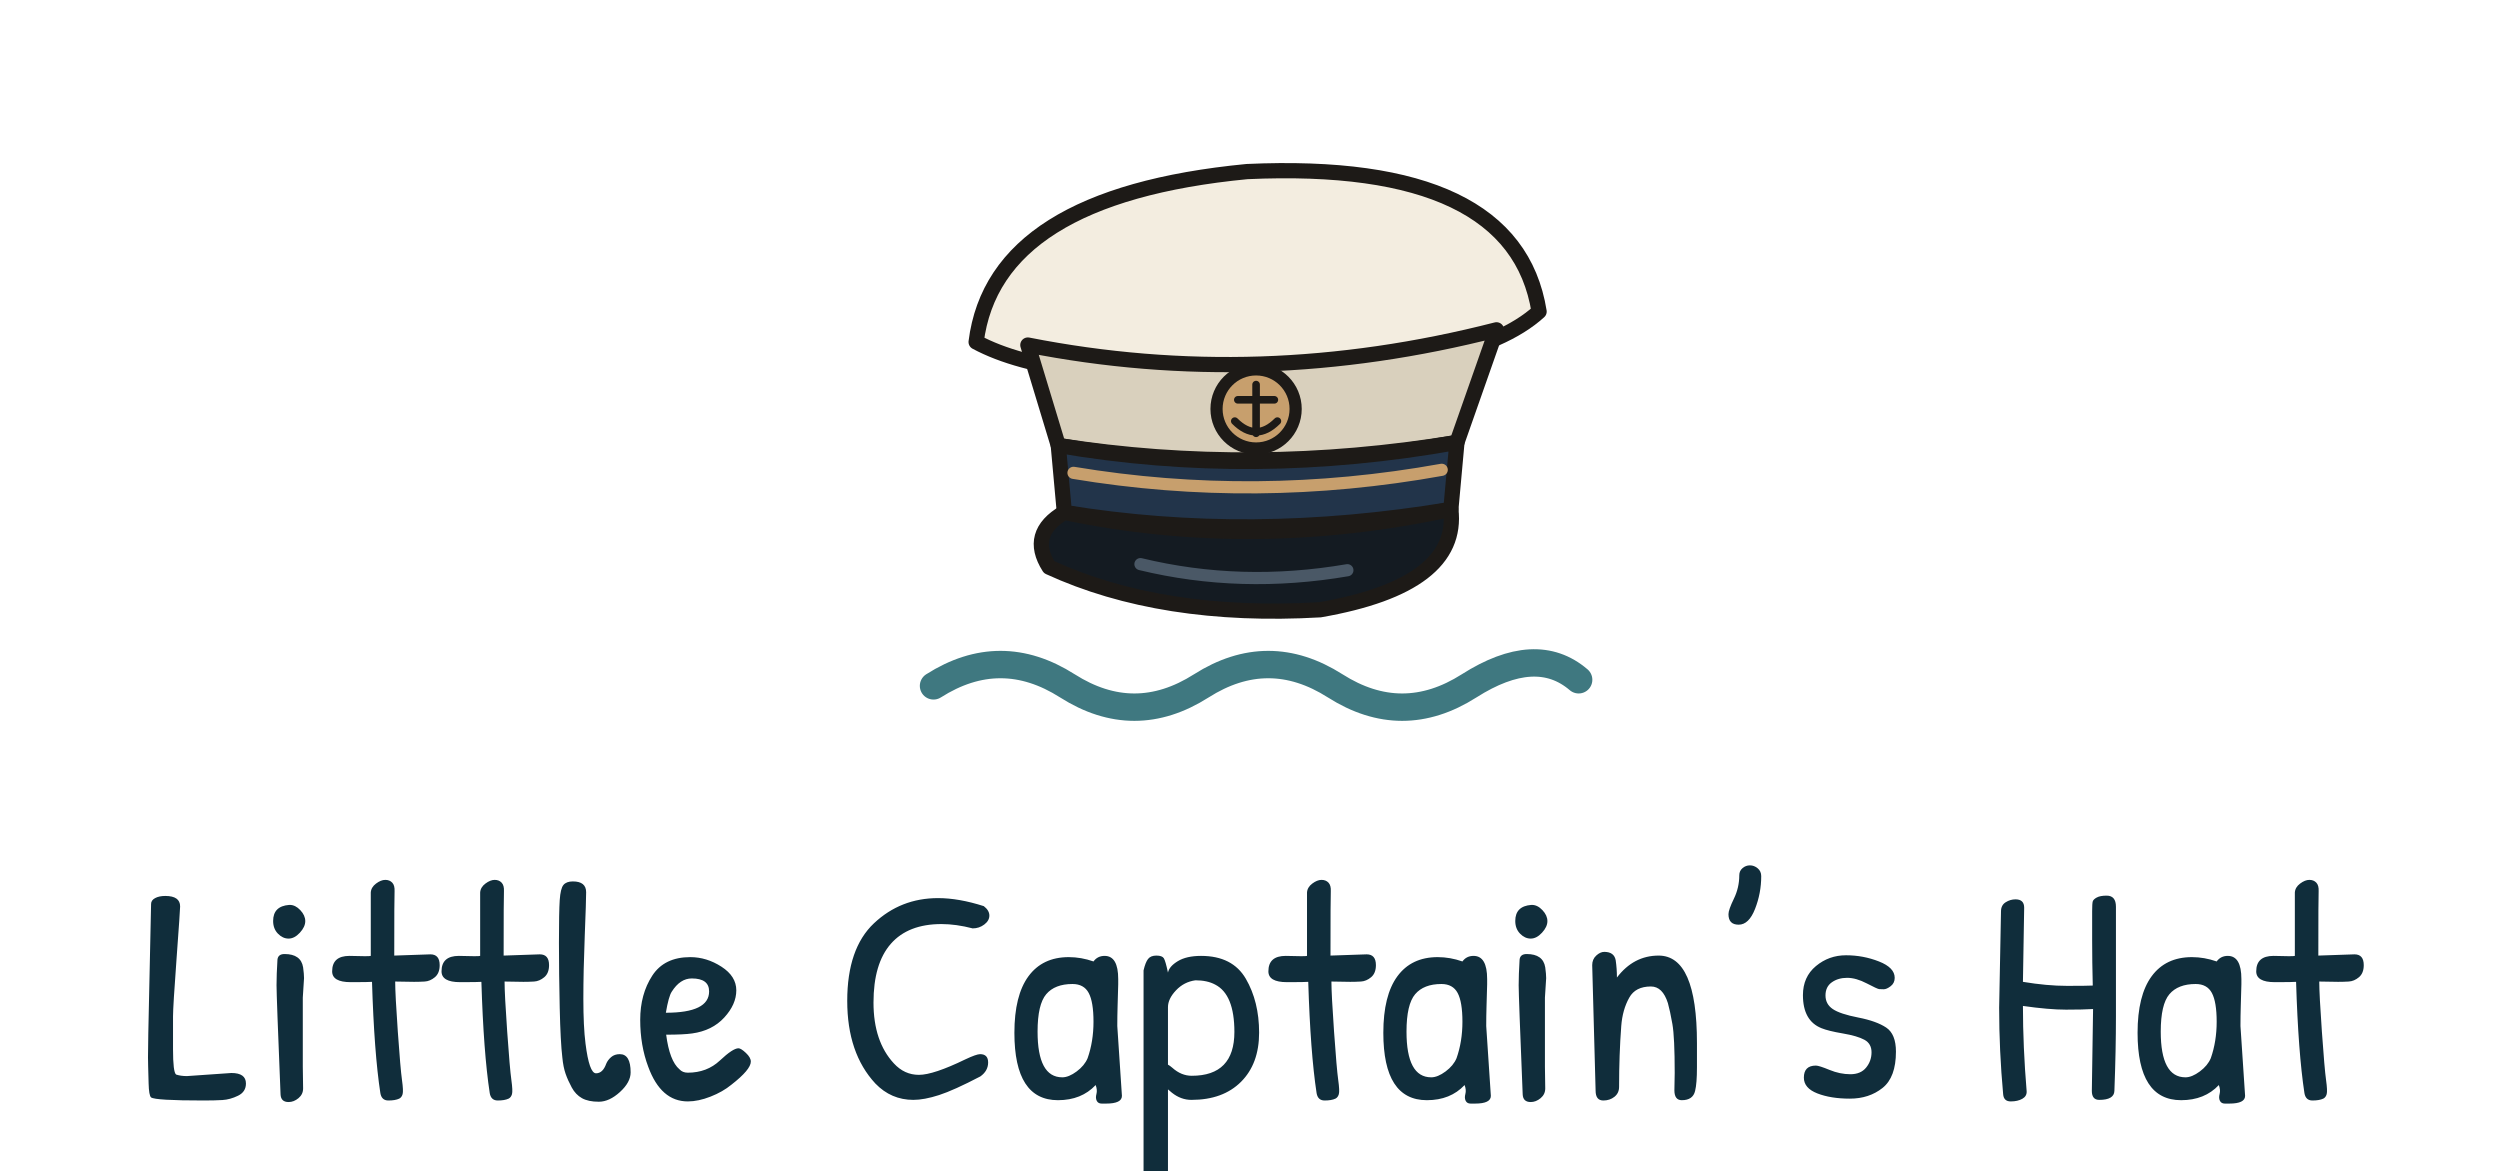
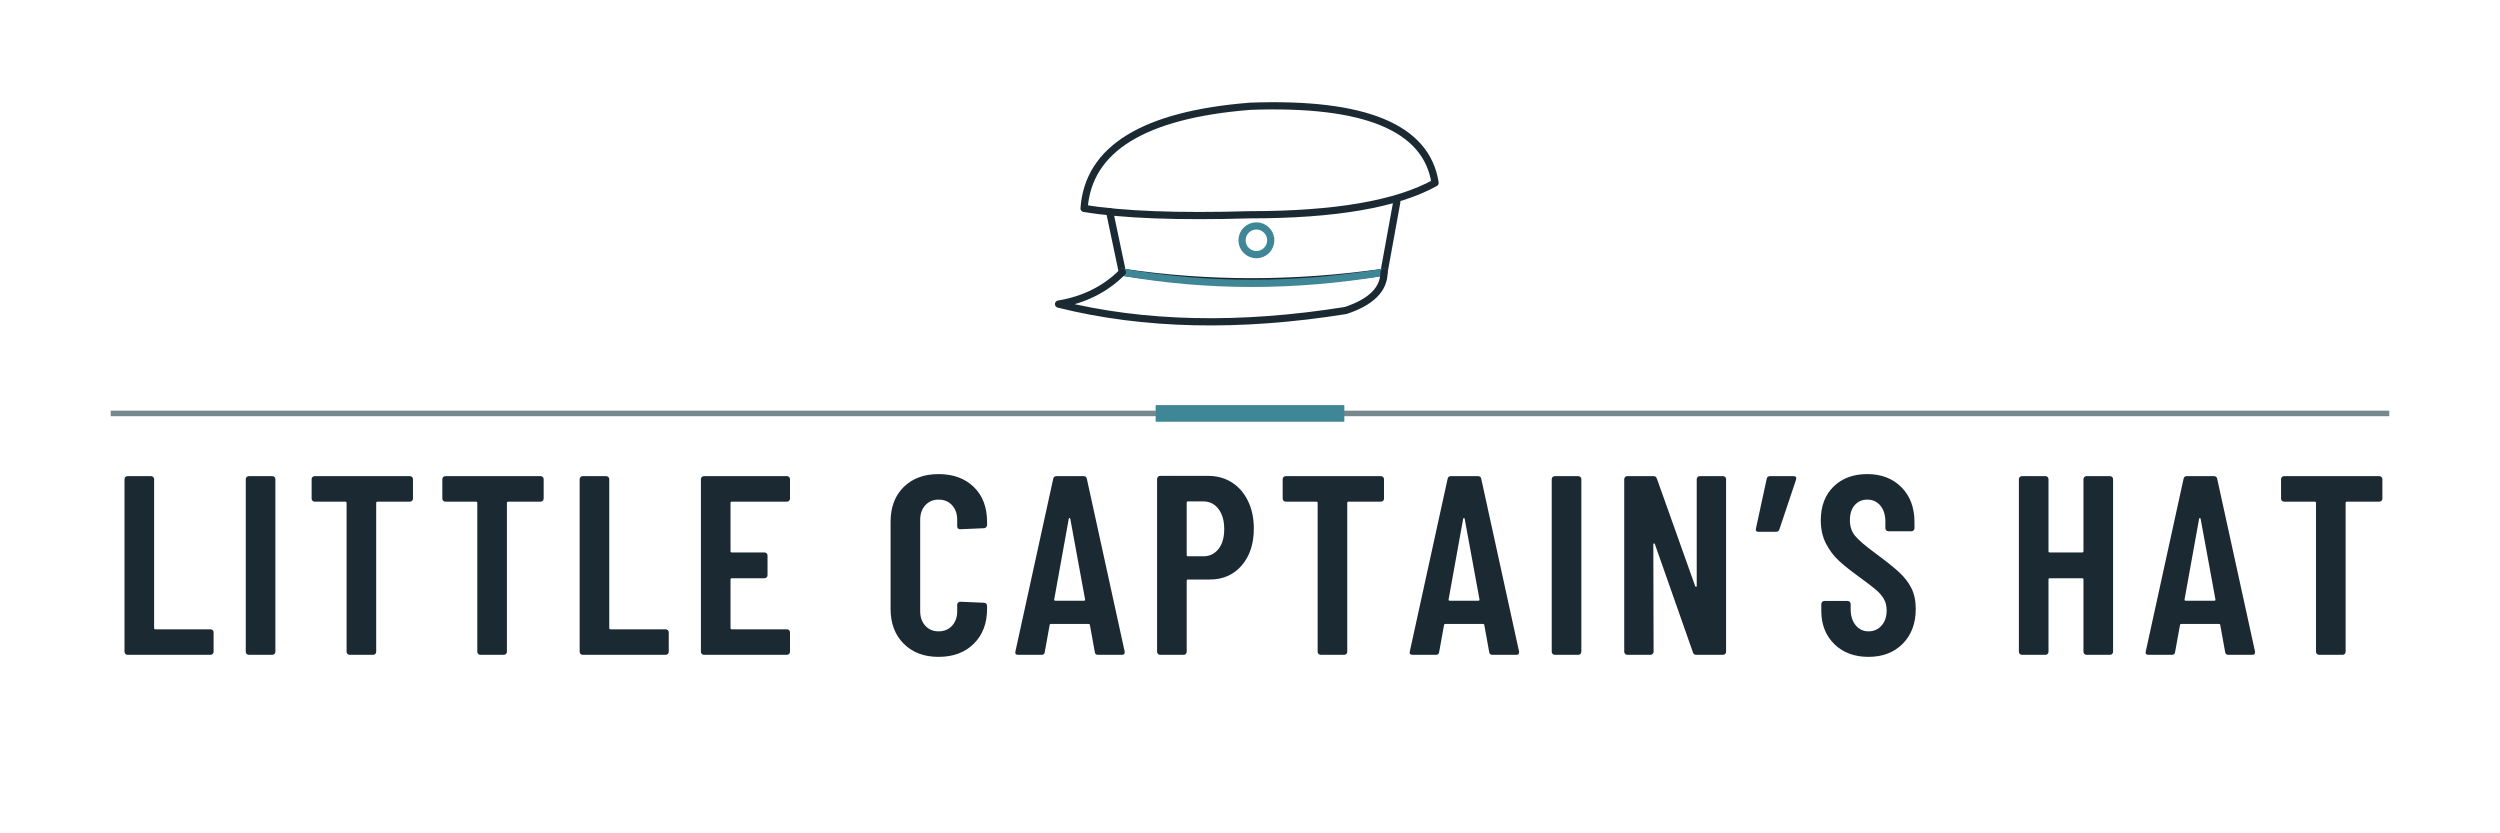
- <svg xmlns="http://www.w3.org/2000/svg" width="1068" height="500" viewBox="0 0 1068 500">
-   <g transform="translate(367.6 -6) scale(1.3)">
-     <path d="M38 117 Q 44 69 127 61 Q 215 57 223 107 Q 201 127 129 128 Q 64 131 38 117 Z" fill="#f3ede0" stroke="#1d1a17" stroke-width="5" stroke-linejoin="round" stroke-linecap="round" />
-     <path d="M55 118 L 65 151 Q 129 161 196 150 L 209 113 Q 131 133 55 118 Z" fill="#d9d0bd" stroke="#1d1a17" stroke-width="5" stroke-linejoin="round" stroke-linecap="round" />
-     <path d="M65 151 Q 129 162 196 150 L 194 172 Q 128 183 67 173 Z" fill="#22344a" stroke="#1d1a17" stroke-width="5" stroke-linejoin="round" stroke-linecap="round" />
-     <path d="M70 160 Q 130 170 191 159" fill="none" stroke="#C79F6D" stroke-width="4" stroke-linecap="round" />
-     <path d="M67 173 Q 129 186 194 172 Q 197 197 151 205 Q 99 208 62 191 Q 55 180 67 173 Z" fill="#141b22" stroke="#1d1a17" stroke-width="5" stroke-linejoin="round" stroke-linecap="round" />
-     <path d="M92 190 Q 125 198 160 192" fill="none" stroke="#4a5866" stroke-width="4" stroke-linecap="round" />
-     <circle cx="130" cy="139" r="13" fill="#C79F6D" stroke="#1d1a17" stroke-width="4" />
-     <path d="M130 131 L130 147 M124 136 L136 136 M123 143 Q 130 150 137 143" fill="none" stroke="#1d1a17" stroke-width="2.5" stroke-linecap="round" />
-     <path d="M24 230 Q 46 216 68 230 T 112 230 T 156 230 T 200 230 T 236 228" fill="none" stroke="#3F7880" stroke-width="9" stroke-linecap="round" stroke-linejoin="round" />
+ <svg xmlns="http://www.w3.org/2000/svg" width="901" height="300" viewBox="0 0 901 300">
+   <g transform="translate(450.5 82) scale(1.15)" fill="none" stroke="#1B2932" stroke-width="2.261" stroke-linejoin="round" stroke-linecap="round">
+     <path d="M-52 -6 Q -50 -34 0 -38 Q 54 -40 58 -14 Q 40 -4 0 -4 Q -34 -3 -52 -6 Z" />
+     <path d="M-44 -5 L -40 14 Q 0 20 42 14 L 46 -8" />
+     <path d="M-40 14 Q 0 21 42 14" stroke="#3F8796" />
+     <path d="M-40 14 Q -48 22 -60 24 Q -20 34 30 26 Q 42 22 42 14" />
+     <circle cx="2" cy="4" r="4.5" stroke="#3F8796" />
  </g>
-   <path d="M63.222 451.652 63.354 441.356 64.542 386.18Q64.542 384.596 66.258 383.672Q67.974 382.748 70.614 382.748Q76.95 382.748 76.95 387.236Q76.95 388.688 75.432 409.412Q73.914 430.136 73.914 434.228Q73.914 434.228 73.914 448.22Q73.914 458.12 75.234 459.044Q77.214 459.704 79.854 459.704L98.862 458.384Q105.066 458.384 105.066 462.872Q105.066 466.436 101.7 468.086Q98.334 469.736 95.034 469.934Q91.734 470.132 86.982 470.132Q66.258 470.132 64.542 468.812Q63.618 468.02 63.486 462.806Q63.354 457.592 63.288 455.48Q63.222 453.368 63.222 451.652Z M123.81 386.576Q126.186 386.576 128.298 388.82Q130.41 391.064 130.41 393.506Q130.41 395.948 128.1 398.456Q125.79 400.964 123.282 400.964Q120.774 400.964 118.728 398.852Q116.682 396.74 116.682 393.44Q116.682 387.104 123.546 386.576Q123.678 386.576 123.81 386.576ZM129.354 455.744 129.486 464.984Q129.486 467.492 127.506 469.142Q125.526 470.792 123.282 470.792Q119.982 470.792 119.85 467.492Q118.134 425.384 118.134 420.896Q118.134 416.408 118.53 409.94Q118.794 407.564 121.566 407.564Q128.562 407.564 129.486 413.24Q129.882 416.144 129.882 417.86L129.354 426.176Z M149.286 408.356 155.886 408.488Q158.13 408.488 158.394 408.356V381.296Q158.526 379.052 160.638 377.468Q162.75 375.884 164.598 375.884Q166.446 375.884 167.568 377.072Q168.69 378.26 168.558 380.768Q168.426 383.276 168.426 408.224L183.87 407.696Q187.83 407.696 187.83 412.316Q187.83 415.748 185.784 417.464Q183.738 419.18 181.428 419.312Q179.118 419.444 176.874 419.444L168.822 419.312Q168.822 424.724 169.944 440.696Q171.066 456.668 171.726 461.354Q172.386 466.04 171.99 467.426Q171.594 468.812 170.538 469.34Q168.822 470.132 165.918 470.132Q163.014 470.132 162.486 466.964Q159.846 449.672 158.922 419.444Q157.734 419.576 149.814 419.576Q141.894 419.576 141.894 414.956Q141.894 408.356 149.286 408.356Z M196.014 408.356 202.614 408.488Q204.858 408.488 205.122 408.356V381.296Q205.254 379.052 207.366 377.468Q209.478 375.884 211.326 375.884Q213.174 375.884 214.296 377.072Q215.418 378.26 215.286 380.768Q215.154 383.276 215.154 408.224L230.598 407.696Q234.558 407.696 234.558 412.316Q234.558 415.748 232.512 417.464Q230.466 419.18 228.156 419.312Q225.846 419.444 223.602 419.444L215.55 419.312Q215.55 424.724 216.672 440.696Q217.794 456.668 218.454 461.354Q219.114 466.04 218.718 467.426Q218.322 468.812 217.266 469.34Q215.55 470.132 212.646 470.132Q209.742 470.132 209.214 466.964Q206.574 449.672 205.65 419.444Q204.462 419.576 196.542 419.576Q188.622 419.576 188.622 414.956Q188.622 408.356 196.014 408.356Z M244.722 376.544Q250.398 376.544 250.398 381.164Q250.398 384.728 249.804 399.776Q249.21 414.824 249.21 426.704Q249.21 438.584 250.134 445.844Q251.718 458.516 254.622 458.516Q257.526 458.516 258.978 454.424Q259.638 452.84 261.09 451.586Q262.542 450.332 264.786 450.332Q269.406 450.332 269.406 458.12Q269.406 462.344 264.852 466.502Q260.298 470.66 255.81 470.66Q251.322 470.66 248.616 469.142Q245.91 467.624 244.26 464.588Q242.61 461.552 241.62 458.714Q240.63 455.876 240.234 451.784Q239.442 445.184 239.112 430.598Q238.782 416.012 238.782 402.746Q238.782 389.48 239.112 384.53Q239.442 379.58 240.696 378.062Q241.95 376.544 244.722 376.544Z M294.882 408.884Q301.878 408.884 308.214 412.976Q314.55 417.068 314.55 423.074Q314.55 429.08 309.402 434.69Q304.254 440.3 295.674 441.488Q291.978 442.016 284.586 442.016Q286.038 453.236 290.262 456.8Q291.582 458.252 293.826 458.252Q302.01 458.252 307.554 453.038Q313.098 447.824 315.474 447.824Q316.53 447.824 318.642 449.804Q320.754 451.784 320.754 453.5Q320.754 456.932 312.438 463.4Q308.742 466.436 303.528 468.482Q298.314 470.528 293.826 470.528Q282.342 470.528 276.93 455.744Q273.498 446.636 273.498 435.68Q273.498 424.724 278.646 416.804Q283.794 408.884 294.882 408.884ZM295.542 417.992Q290.526 417.992 286.962 423.668Q285.642 425.648 284.454 432.644Q302.934 432.644 302.934 423.536Q302.934 417.992 295.542 417.992Z M400.746 383.672Q409.59 383.672 420.282 387.104Q422.658 388.952 422.658 391.13Q422.658 393.308 420.48 394.958Q418.302 396.608 415.53 396.608Q408.402 394.76 402.198 394.76Q387.942 394.76 380.55 403.208Q373.158 411.656 373.158 428.288Q373.158 444.92 381.87 454.292Q386.358 459.176 392.562 459.176Q398.766 459.176 412.362 452.576Q417.114 450.332 418.698 450.332Q422.13 450.332 422.13 453.896Q422.13 457.46 418.83 459.836Q407.478 465.776 401.142 467.822Q394.806 469.868 390.186 469.868Q380.682 469.868 373.95 462.872Q361.938 449.936 361.938 427.562Q361.938 405.188 373.356 394.43Q384.774 383.672 400.746 383.672Z M471.894 408.356Q477.702 408.356 477.702 418.256Q477.702 419.312 477.702 420.5L477.438 429.74Q477.306 434.096 477.306 438.32L479.286 468.152Q479.286 471.452 472.554 471.452Q472.158 471.452 470.64 471.452Q469.122 471.452 468.528 470.264Q467.934 469.076 468.396 467.36Q468.858 465.644 468.066 463.532Q461.994 470.0 451.962 470.0Q433.35 470.0 433.35 441.224Q433.35 425.252 439.356 417.068Q445.362 408.884 456.582 408.884Q461.862 408.884 467.142 410.732Q468.858 408.356 471.894 408.356ZM458.166 420.368Q450.642 420.368 446.946 424.724Q443.25 429.08 443.25 440.696Q443.25 460.232 453.81 460.232Q456.582 460.232 459.948 457.724Q463.314 455.216 464.634 452.048Q467.142 444.92 467.142 436.472Q467.142 428.024 465.096 424.196Q463.05 420.368 458.166 420.368Z M508.986 469.868Q504.498 469.868 500.67 466.832Q500.67 466.832 498.954 465.38V504.98Q498.162 507.62 496.182 509.402Q494.202 511.184 491.958 511.184Q488.526 511.184 488.526 506.564V414.56Q489.318 411.128 490.44 409.676Q491.562 408.224 494.004 408.224Q496.446 408.224 497.172 409.346Q497.898 410.468 498.954 415.484Q499.482 412.844 503.178 410.6Q506.874 408.356 513.078 408.356Q526.542 408.356 532.218 418.124Q537.894 427.892 537.894 441.158Q537.894 454.424 530.172 462.146Q522.45 469.868 508.986 469.868ZM498.954 430.268V454.82Q499.746 455.216 500.802 456.14Q504.63 459.572 509.118 459.572Q527.334 459.572 527.334 440.828Q527.334 424.856 519.15 420.632Q515.718 418.784 510.702 418.784Q505.818 419.444 502.386 423.074Q498.954 426.704 498.954 430.268Z M549.246 408.356 555.846 408.488Q558.09 408.488 558.354 408.356V381.296Q558.486 379.052 560.598 377.468Q562.71 375.884 564.558 375.884Q566.406 375.884 567.528 377.072Q568.65 378.26 568.518 380.768Q568.386 383.276 568.386 408.224L583.83 407.696Q587.79 407.696 587.79 412.316Q587.79 415.748 585.744 417.464Q583.698 419.18 581.388 419.312Q579.078 419.444 576.834 419.444L568.782 419.312Q568.782 424.724 569.904 440.696Q571.026 456.668 571.686 461.354Q572.346 466.04 571.95 467.426Q571.554 468.812 570.498 469.34Q568.782 470.132 565.878 470.132Q562.974 470.132 562.446 466.964Q559.806 449.672 558.882 419.444Q557.694 419.576 549.774 419.576Q541.854 419.576 541.854 414.956Q541.854 408.356 549.246 408.356Z M629.502 408.356Q635.31 408.356 635.31 418.256Q635.31 419.312 635.31 420.5L635.046 429.74Q634.914 434.096 634.914 438.32L636.894 468.152Q636.894 471.452 630.162 471.452Q629.766 471.452 628.248 471.452Q626.73 471.452 626.136 470.264Q625.542 469.076 626.004 467.36Q626.466 465.644 625.674 463.532Q619.602 470.0 609.57 470.0Q590.958 470.0 590.958 441.224Q590.958 425.252 596.964 417.068Q602.97 408.884 614.19 408.884Q619.47 408.884 624.75 410.732Q626.466 408.356 629.502 408.356ZM615.774 420.368Q608.25 420.368 604.554 424.724Q600.858 429.08 600.858 440.696Q600.858 460.232 611.418 460.232Q614.19 460.232 617.556 457.724Q620.922 455.216 622.242 452.048Q624.75 444.92 624.75 436.472Q624.75 428.024 622.704 424.196Q620.658 420.368 615.774 420.368Z M654.45 386.576Q656.826 386.576 658.938 388.82Q661.05 391.064 661.05 393.506Q661.05 395.948 658.74 398.456Q656.43 400.964 653.922 400.964Q651.414 400.964 649.368 398.852Q647.322 396.74 647.322 393.44Q647.322 387.104 654.186 386.576Q654.318 386.576 654.45 386.576ZM659.994 455.744 660.126 464.984Q660.126 467.492 658.146 469.142Q656.166 470.792 653.922 470.792Q650.622 470.792 650.49 467.492Q648.774 425.384 648.774 420.896Q648.774 416.408 649.17 409.94Q649.434 407.564 652.206 407.564Q659.202 407.564 660.126 413.24Q660.522 416.144 660.522 417.86L659.994 426.176Z M681.642 465.908 680.19 412.316Q680.19 409.808 681.906 408.224Q683.622 406.64 685.338 406.64Q689.562 406.64 690.222 410.204Q690.75 413.768 690.75 417.596Q697.878 408.224 708.57 408.224Q724.938 408.224 724.938 445.58Q724.938 449.012 724.938 455.942Q724.938 462.872 724.146 466.04Q723.222 470.0 718.47 470.0Q715.302 470.0 715.302 465.776L715.434 458.384Q715.434 443.072 714.444 437.462Q713.454 431.852 712.53 428.552Q710.286 421.424 705.27 421.424Q698.67 421.424 696.03 426.176Q693.126 431.324 692.598 438.32Q691.674 450.596 691.674 464.324Q691.674 466.964 689.694 468.548Q687.714 470.132 684.942 470.132Q681.642 470.132 681.642 465.908Z M752.394 374.3Q752.394 381.56 749.754 388.292Q747.114 395.024 742.758 395.024Q738.402 395.024 738.402 390.536Q738.402 388.688 740.712 383.936Q743.022 379.184 743.022 373.904Q743.022 372.056 744.408 370.868Q745.794 369.68 747.576 369.68Q749.358 369.68 750.876 370.934Q752.394 372.188 752.394 374.3Z M809.418 417.728Q809.418 419.972 807.702 421.292Q805.986 422.612 804.732 422.612Q803.478 422.612 802.752 422.546Q802.026 422.48 797.472 420.104Q792.918 417.728 789.09 417.728Q785.262 417.728 782.556 419.642Q779.85 421.556 779.85 425.252Q779.85 428.948 782.952 431.06Q786.054 433.172 793.842 434.69Q801.63 436.208 805.788 438.98Q809.946 441.752 809.946 449.276Q809.946 460.232 804.204 464.786Q798.462 469.34 790.278 469.34Q782.094 469.34 776.352 467.096Q770.61 464.852 770.61 460.364Q770.61 455.216 775.758 455.216Q777.078 455.216 781.566 457.064Q786.054 458.912 790.476 458.912Q794.898 458.912 797.208 456.074Q799.518 453.236 799.518 449.54Q799.518 445.844 796.482 444.194Q793.446 442.544 787.242 441.488Q781.038 440.432 778.134 439.244Q770.214 436.076 770.214 425.12Q770.214 417.332 775.758 412.712Q781.302 408.092 788.628 408.092Q795.954 408.092 802.686 410.732Q809.418 413.372 809.418 417.728Z M864.198 419.444Q874.494 421.16 883.074 421.16Q891.654 421.16 894.03 421.028Q893.766 410.996 893.766 401.756Q893.766 392.516 893.766 389.216Q893.766 385.916 894.03 385.058Q894.294 384.2 895.746 383.408Q897.198 382.616 899.97 382.616Q903.93 382.616 903.93 387.368V434.096Q903.93 448.616 903.27 466.04Q903.138 469.868 896.802 469.868Q893.634 469.868 893.634 466.04L894.162 431.06Q889.938 431.324 882.612 431.324Q875.286 431.324 864.198 429.74Q864.198 447.164 865.782 466.172Q865.914 468.284 863.934 469.406Q861.954 470.528 858.984 470.528Q856.014 470.528 855.75 467.492Q854.034 448.748 854.034 430.532L854.826 389.348Q854.826 386.708 856.806 385.454Q858.786 384.2 861.03 384.2Q864.726 384.2 864.726 387.764Z M951.714 408.356Q957.522 408.356 957.522 418.256Q957.522 419.312 957.522 420.5L957.258 429.74Q957.126 434.096 957.126 438.32L959.106 468.152Q959.106 471.452 952.374 471.452Q951.978 471.452 950.46 471.452Q948.942 471.452 948.348 470.264Q947.754 469.076 948.216 467.36Q948.678 465.644 947.886 463.532Q941.814 470.0 931.782 470.0Q913.17 470.0 913.17 441.224Q913.17 425.252 919.176 417.068Q925.182 408.884 936.402 408.884Q941.682 408.884 946.962 410.732Q948.678 408.356 951.714 408.356ZM937.986 420.368Q930.462 420.368 926.766 424.724Q923.07 429.08 923.07 440.696Q923.07 460.232 933.63 460.232Q936.402 460.232 939.768 457.724Q943.134 455.216 944.454 452.048Q946.962 444.92 946.962 436.472Q946.962 428.024 944.916 424.196Q942.87 420.368 937.986 420.368Z M971.25 408.356 977.85 408.488Q980.094 408.488 980.358 408.356V381.296Q980.49 379.052 982.602 377.468Q984.714 375.884 986.562 375.884Q988.41 375.884 989.532 377.072Q990.654 378.26 990.522 380.768Q990.39 383.276 990.39 408.224L1005.834 407.696Q1009.794 407.696 1009.794 412.316Q1009.794 415.748 1007.748 417.464Q1005.702 419.18 1003.392 419.312Q1001.082 419.444 998.838 419.444L990.786 419.312Q990.786 424.724 991.908 440.696Q993.03 456.668 993.69 461.354Q994.35 466.04 993.954 467.426Q993.558 468.812 992.502 469.34Q990.786 470.132 987.882 470.132Q984.978 470.132 984.45 466.964Q981.81 449.672 980.886 419.444Q979.698 419.576 971.778 419.576Q963.858 419.576 963.858 414.956Q963.858 408.356 971.25 408.356Z" fill="#102D3B" />
+   <rect x="39.904" y="148" width="821.192" height="2" fill="#77888C" />
+   <rect x="416.5" y="146" width="68" height="6" fill="#3F8796" />
+   <path d="M44.872 234.896V172.704Q44.872 172.244 45.194 171.922Q45.516 171.6 45.976 171.6H54.44Q54.9 171.6 55.222 171.922Q55.544 172.244 55.544 172.704V226.34Q55.544 226.8 56.004 226.8H75.876Q76.336 226.8 76.658 227.122Q76.98 227.444 76.98 227.904V234.896Q76.98 235.356 76.658 235.678Q76.336 236.0 75.876 236.0H45.976Q45.516 236.0 45.194 235.678Q44.872 235.356 44.872 234.896Z M88.572 234.896V172.704Q88.572 172.244 88.894 171.922Q89.216 171.6 89.676 171.6H98.14Q98.6 171.6 98.922 171.922Q99.244 172.244 99.244 172.704V234.896Q99.244 235.356 98.922 235.678Q98.6 236.0 98.14 236.0H89.676Q89.216 236.0 88.894 235.678Q88.572 235.356 88.572 234.896Z M148.832 172.704V179.696Q148.832 180.156 148.51 180.478Q148.188 180.8 147.728 180.8H136.044Q135.584 180.8 135.584 181.26V234.896Q135.584 235.356 135.262 235.678Q134.94 236.0 134.48 236.0H126.016Q125.556 236.0 125.234 235.678Q124.912 235.356 124.912 234.896V181.26Q124.912 180.8 124.452 180.8H113.412Q112.952 180.8 112.63 180.478Q112.308 180.156 112.308 179.696V172.704Q112.308 172.244 112.63 171.922Q112.952 171.6 113.412 171.6H147.728Q148.188 171.6 148.51 171.922Q148.832 172.244 148.832 172.704Z M195.936 172.704V179.696Q195.936 180.156 195.614 180.478Q195.292 180.8 194.832 180.8H183.148Q182.688 180.8 182.688 181.26V234.896Q182.688 235.356 182.366 235.678Q182.044 236.0 181.584 236.0H173.12Q172.66 236.0 172.338 235.678Q172.016 235.356 172.016 234.896V181.26Q172.016 180.8 171.556 180.8H160.516Q160.056 180.8 159.734 180.478Q159.412 180.156 159.412 179.696V172.704Q159.412 172.244 159.734 171.922Q160.056 171.6 160.516 171.6H194.832Q195.292 171.6 195.614 171.922Q195.936 172.244 195.936 172.704Z M208.908 234.896V172.704Q208.908 172.244 209.23 171.922Q209.552 171.6 210.012 171.6H218.476Q218.936 171.6 219.258 171.922Q219.58 172.244 219.58 172.704V226.34Q219.58 226.8 220.04 226.8H239.912Q240.372 226.8 240.694 227.122Q241.016 227.444 241.016 227.904V234.896Q241.016 235.356 240.694 235.678Q240.372 236.0 239.912 236.0H210.012Q209.552 236.0 209.23 235.678Q208.908 235.356 208.908 234.896Z M283.612 180.8H263.74Q263.28 180.8 263.28 181.26V198.648Q263.28 199.108 263.74 199.108H275.516Q275.976 199.108 276.298 199.43Q276.62 199.752 276.62 200.212V207.296Q276.62 207.756 276.298 208.078Q275.976 208.4 275.516 208.4H263.74Q263.28 208.4 263.28 208.86V226.34Q263.28 226.8 263.74 226.8H283.612Q284.072 226.8 284.394 227.122Q284.716 227.444 284.716 227.904V234.896Q284.716 235.356 284.394 235.678Q284.072 236.0 283.612 236.0H253.712Q253.252 236.0 252.93 235.678Q252.608 235.356 252.608 234.896V172.704Q252.608 172.244 252.93 171.922Q253.252 171.6 253.712 171.6H283.612Q284.072 171.6 284.394 171.922Q284.716 172.244 284.716 172.704V179.696Q284.716 180.156 284.394 180.478Q284.072 180.8 283.612 180.8Z M320.964 219.44V188.068Q320.964 180.156 325.702 175.51Q330.44 170.864 338.26 170.864Q346.172 170.864 350.956 175.51Q355.74 180.156 355.74 188.068V189.172Q355.74 189.632 355.418 190.0Q355.096 190.368 354.636 190.368L346.08 190.736Q344.976 190.736 344.976 189.632V187.332Q344.976 184.112 343.136 182.088Q341.296 180.064 338.26 180.064Q335.316 180.064 333.476 182.088Q331.636 184.112 331.636 187.332V220.268Q331.636 223.488 333.476 225.512Q335.316 227.536 338.26 227.536Q341.296 227.536 343.136 225.512Q344.976 223.488 344.976 220.268V217.968Q344.976 217.508 345.298 217.186Q345.62 216.864 346.08 216.864L354.636 217.232Q355.096 217.232 355.418 217.554Q355.74 217.876 355.74 218.336V219.44Q355.74 227.26 350.956 231.998Q346.172 236.736 338.26 236.736Q330.44 236.736 325.702 231.998Q320.964 227.26 320.964 219.44Z M394.564 234.988 392.816 225.328Q392.816 224.868 392.264 224.868H378.832Q378.28 224.868 378.28 225.328L376.532 234.988Q376.44 236.0 375.336 236.0H366.964Q365.676 236.0 365.952 234.804L379.568 172.612Q379.752 171.6 380.764 171.6H390.516Q391.528 171.6 391.712 172.612L405.328 234.804V235.172Q405.328 236.0 404.316 236.0H395.76Q394.656 236.0 394.564 234.988ZM380.396 216.496H390.608Q391.16 216.496 391.068 216.036L385.732 186.964Q385.64 186.688 385.456 186.688Q385.272 186.688 385.18 186.964L379.936 216.036Q379.844 216.496 380.396 216.496Z M451.88 190.46Q451.88 198.74 447.51 203.8Q443.14 208.86 435.964 208.86H428.144Q427.684 208.86 427.684 209.32V234.896Q427.684 235.356 427.362 235.678Q427.04 236.0 426.58 236.0H418.116Q417.656 236.0 417.334 235.678Q417.012 235.356 417.012 234.896V172.612Q417.012 172.152 417.334 171.83Q417.656 171.508 418.116 171.508H435.412Q440.288 171.508 444.014 173.9Q447.74 176.292 449.81 180.616Q451.88 184.94 451.88 190.46ZM441.208 190.736Q441.208 186.136 439.138 183.422Q437.068 180.708 433.664 180.708H428.144Q427.684 180.708 427.684 181.168V200.028Q427.684 200.488 428.144 200.488H433.664Q437.068 200.488 439.138 197.866Q441.208 195.244 441.208 190.736Z M498.8 172.704V179.696Q498.8 180.156 498.478 180.478Q498.156 180.8 497.696 180.8H486.012Q485.552 180.8 485.552 181.26V234.896Q485.552 235.356 485.23 235.678Q484.908 236.0 484.448 236.0H475.984Q475.524 236.0 475.202 235.678Q474.88 235.356 474.88 234.896V181.26Q474.88 180.8 474.42 180.8H463.38Q462.92 180.8 462.598 180.478Q462.276 180.156 462.276 179.696V172.704Q462.276 172.244 462.598 171.922Q462.92 171.6 463.38 171.6H497.696Q498.156 171.6 498.478 171.922Q498.8 172.244 498.8 172.704Z M536.704 234.988 534.956 225.328Q534.956 224.868 534.404 224.868H520.972Q520.42 224.868 520.42 225.328L518.672 234.988Q518.58 236.0 517.476 236.0H509.104Q507.816 236.0 508.092 234.804L521.708 172.612Q521.892 171.6 522.904 171.6H532.656Q533.668 171.6 533.852 172.612L547.468 234.804V235.172Q547.468 236.0 546.456 236.0H537.9Q536.796 236.0 536.704 234.988ZM522.536 216.496H532.748Q533.3 216.496 533.208 216.036L527.872 186.964Q527.78 186.688 527.596 186.688Q527.412 186.688 527.32 186.964L522.076 216.036Q521.984 216.496 522.536 216.496Z M559.244 234.896V172.704Q559.244 172.244 559.566 171.922Q559.888 171.6 560.348 171.6H568.812Q569.272 171.6 569.594 171.922Q569.916 172.244 569.916 172.704V234.896Q569.916 235.356 569.594 235.678Q569.272 236.0 568.812 236.0H560.348Q559.888 236.0 559.566 235.678Q559.244 235.356 559.244 234.896Z M612.604 171.6H620.976Q621.436 171.6 621.758 171.922Q622.08 172.244 622.08 172.704V234.896Q622.08 235.356 621.758 235.678Q621.436 236.0 620.976 236.0H611.316Q610.396 236.0 610.12 235.08L596.412 196.072Q596.32 195.796 596.09 195.842Q595.86 195.888 595.86 196.164L595.952 234.896Q595.952 235.356 595.63 235.678Q595.308 236.0 594.848 236.0H586.476Q586.016 236.0 585.694 235.678Q585.372 235.356 585.372 234.896V172.704Q585.372 172.244 585.694 171.922Q586.016 171.6 586.476 171.6H595.952Q596.872 171.6 597.148 172.52L610.948 211.252Q611.04 211.528 611.27 211.482Q611.5 211.436 611.5 211.16V172.704Q611.5 172.244 611.822 171.922Q612.144 171.6 612.604 171.6Z M647.288 172.888 641.308 190.736Q641.032 191.656 640.112 191.656H633.764Q632.568 191.656 632.844 190.46L636.708 172.612Q636.892 171.6 637.904 171.6H646.46Q647.012 171.6 647.242 171.922Q647.472 172.244 647.288 172.888Z M656.396 220.084V217.692Q656.396 217.232 656.718 216.91Q657.04 216.588 657.5 216.588H665.872Q666.332 216.588 666.654 216.91Q666.976 217.232 666.976 217.692V219.532Q666.976 223.12 668.77 225.328Q670.564 227.536 673.416 227.536Q676.268 227.536 678.108 225.466Q679.948 223.396 679.948 219.992Q679.948 217.6 678.936 215.852Q677.924 214.104 676.084 212.54Q674.244 210.976 670.196 208.032Q665.596 204.72 662.79 202.144Q659.984 199.568 658.098 195.934Q656.212 192.3 656.212 187.516Q656.212 179.88 660.812 175.372Q665.412 170.864 672.956 170.864Q680.592 170.864 685.284 175.602Q689.976 180.34 689.976 188.16V190.368Q689.976 190.828 689.654 191.15Q689.332 191.472 688.872 191.472H680.592Q680.132 191.472 679.81 191.15Q679.488 190.828 679.488 190.368V187.976Q679.488 184.388 677.694 182.226Q675.9 180.064 672.956 180.064Q670.196 180.064 668.448 182.042Q666.7 184.02 666.7 187.516Q666.7 190.828 668.586 193.128Q670.472 195.428 675.992 199.476Q681.604 203.616 684.456 206.238Q687.308 208.86 688.872 211.988Q690.436 215.116 690.436 219.44Q690.436 227.26 685.744 231.998Q681.052 236.736 673.416 236.736Q665.78 236.736 661.088 232.136Q656.396 227.536 656.396 220.084Z M751.984 171.6H760.448Q760.908 171.6 761.23 171.922Q761.552 172.244 761.552 172.704V234.896Q761.552 235.356 761.23 235.678Q760.908 236.0 760.448 236.0H751.984Q751.524 236.0 751.202 235.678Q750.88 235.356 750.88 234.896V208.86Q750.88 208.4 750.42 208.4H738.736Q738.276 208.4 738.276 208.86V234.896Q738.276 235.356 737.954 235.678Q737.632 236.0 737.172 236.0H728.708Q728.248 236.0 727.926 235.678Q727.604 235.356 727.604 234.896V172.704Q727.604 172.244 727.926 171.922Q728.248 171.6 728.708 171.6H737.172Q737.632 171.6 737.954 171.922Q738.276 172.244 738.276 172.704V198.648Q738.276 199.108 738.736 199.108H750.42Q750.88 199.108 750.88 198.648V172.704Q750.88 172.244 751.202 171.922Q751.524 171.6 751.984 171.6Z M801.94 234.988 800.192 225.328Q800.192 224.868 799.64 224.868H786.208Q785.656 224.868 785.656 225.328L783.908 234.988Q783.816 236.0 782.712 236.0H774.34Q773.052 236.0 773.328 234.804L786.944 172.612Q787.128 171.6 788.14 171.6H797.892Q798.904 171.6 799.088 172.612L812.704 234.804V235.172Q812.704 236.0 811.692 236.0H803.136Q802.032 236.0 801.94 234.988ZM787.772 216.496H797.984Q798.536 216.496 798.444 216.036L793.108 186.964Q793.016 186.688 792.832 186.688Q792.648 186.688 792.556 186.964L787.312 216.036Q787.22 216.496 787.772 216.496Z M858.612 172.704V179.696Q858.612 180.156 858.29 180.478Q857.968 180.8 857.508 180.8H845.824Q845.364 180.8 845.364 181.26V234.896Q845.364 235.356 845.042 235.678Q844.72 236.0 844.26 236.0H835.796Q835.336 236.0 835.014 235.678Q834.692 235.356 834.692 234.896V181.26Q834.692 180.8 834.232 180.8H823.192Q822.732 180.8 822.41 180.478Q822.088 180.156 822.088 179.696V172.704Q822.088 172.244 822.41 171.922Q822.732 171.6 823.192 171.6H857.508Q857.968 171.6 858.29 171.922Q858.612 172.244 858.612 172.704Z" fill="#1B2932" />
</svg>
